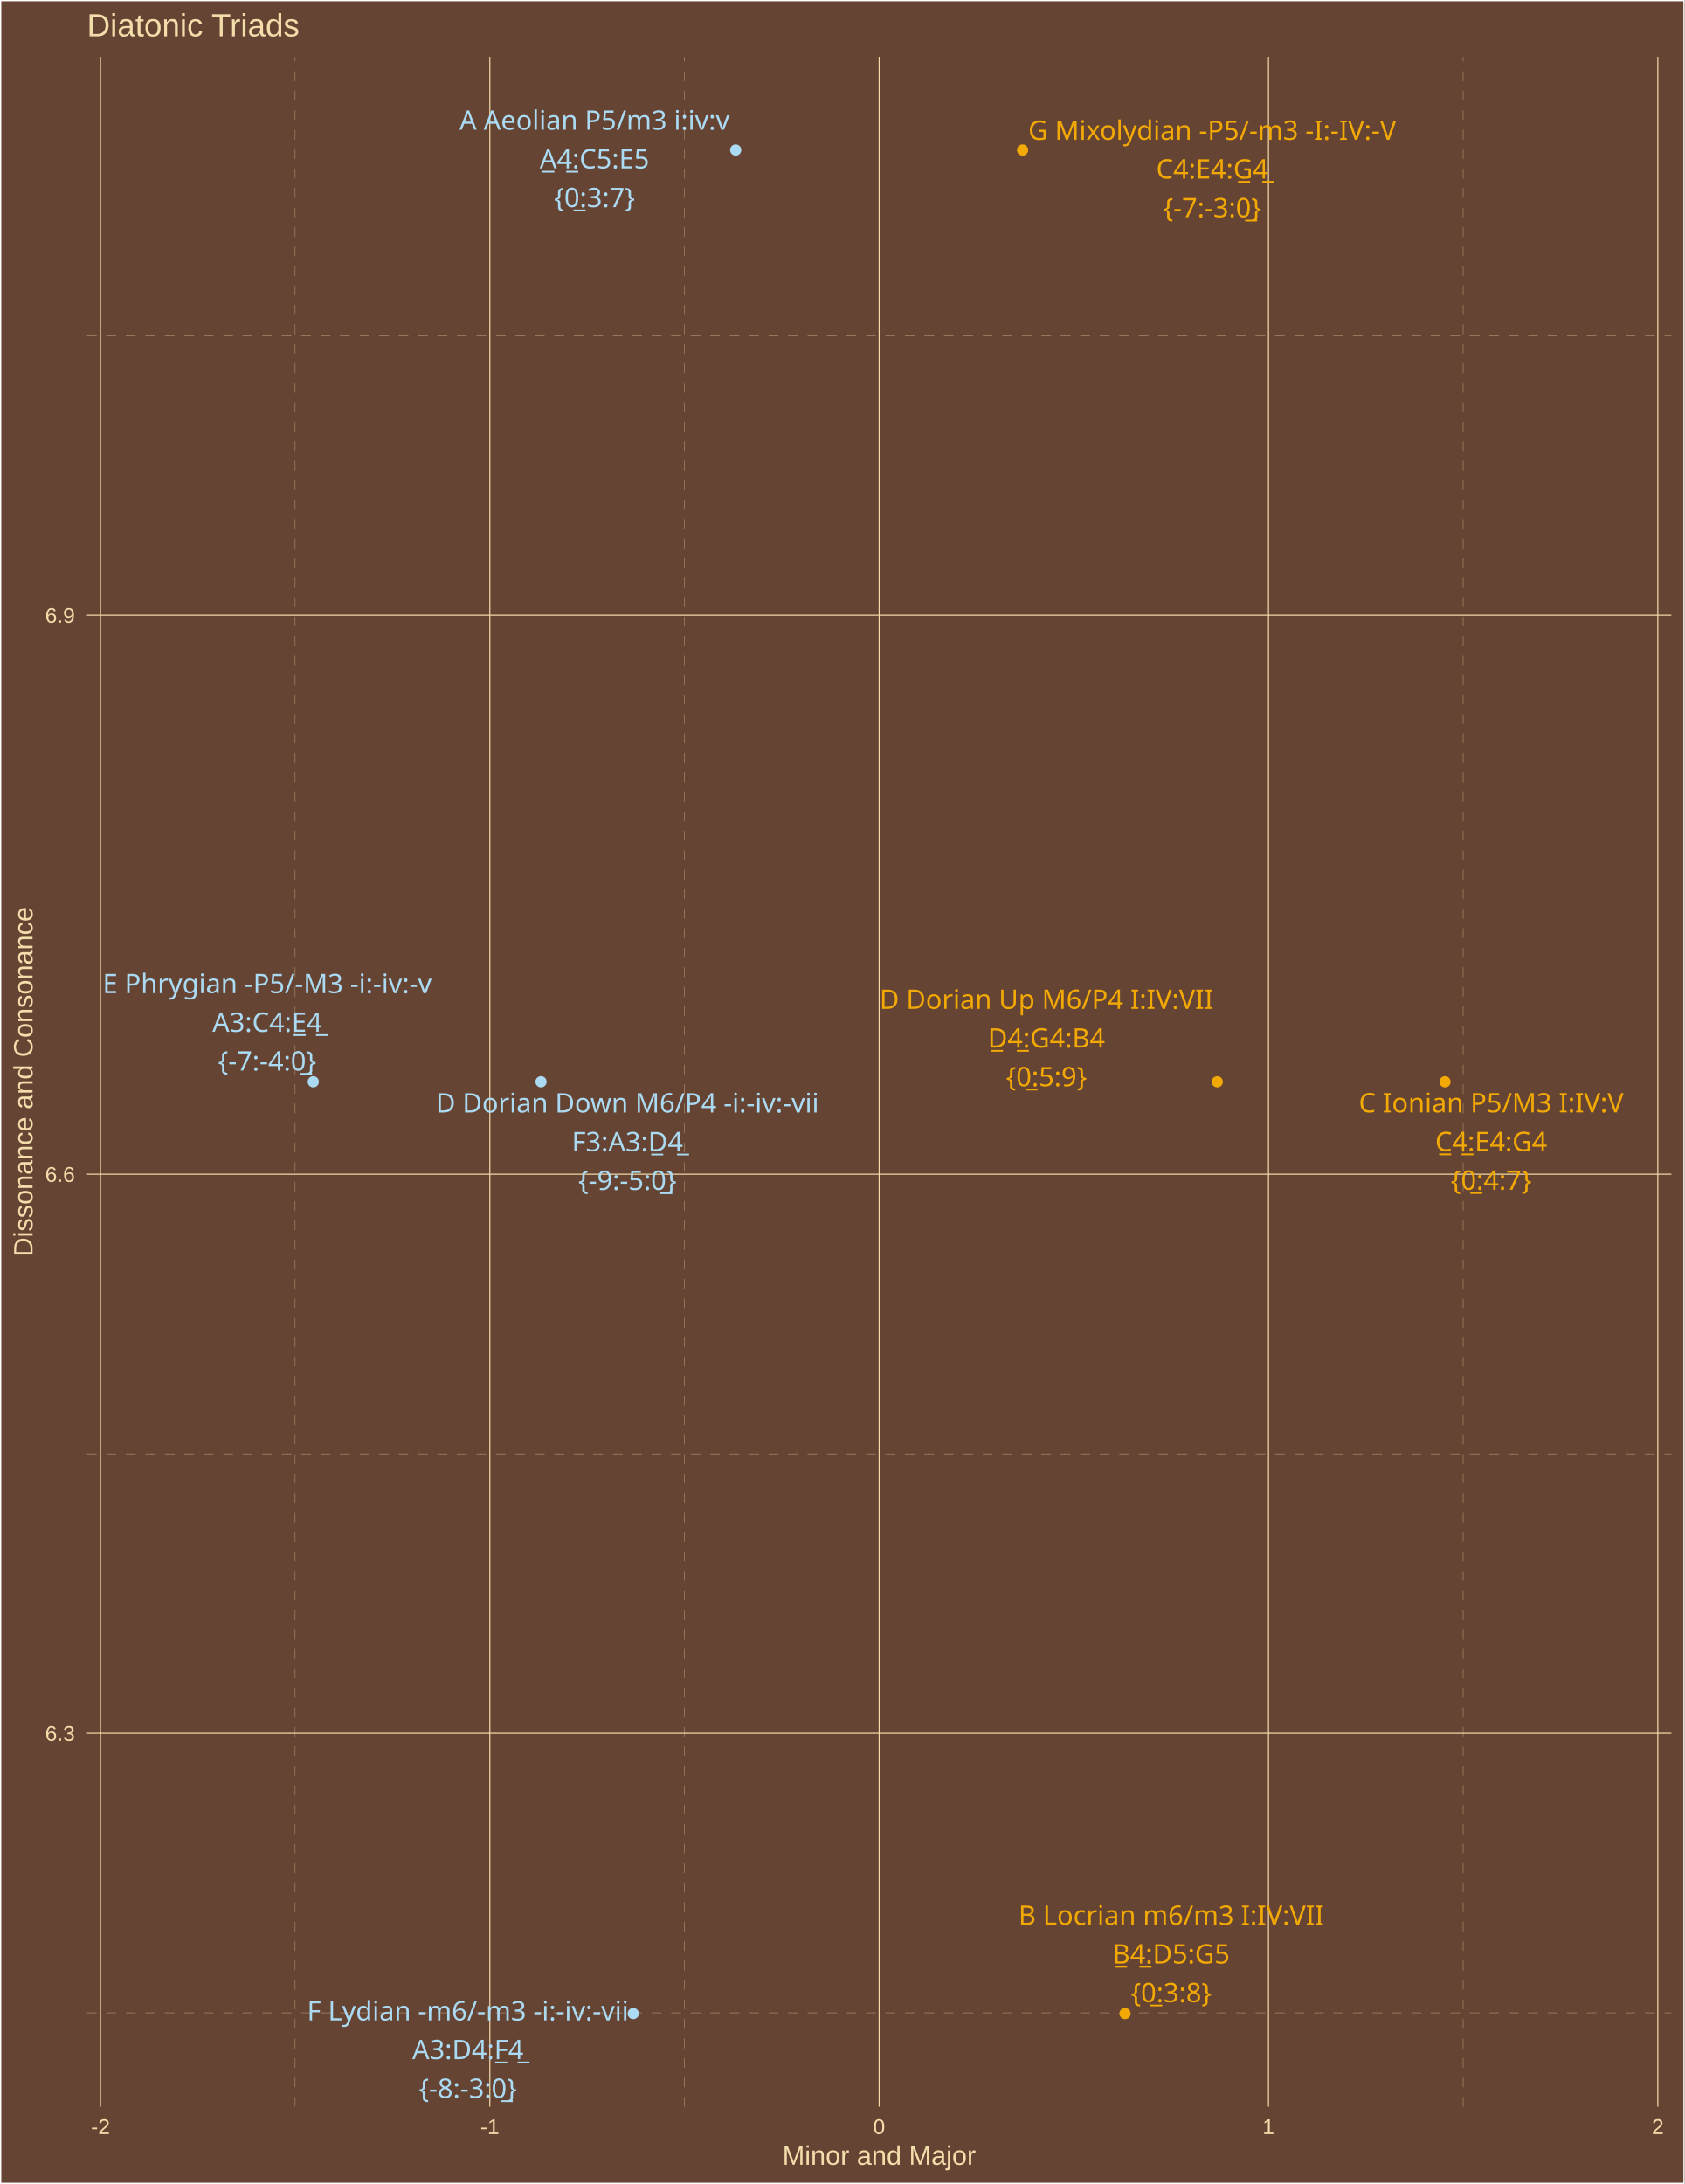
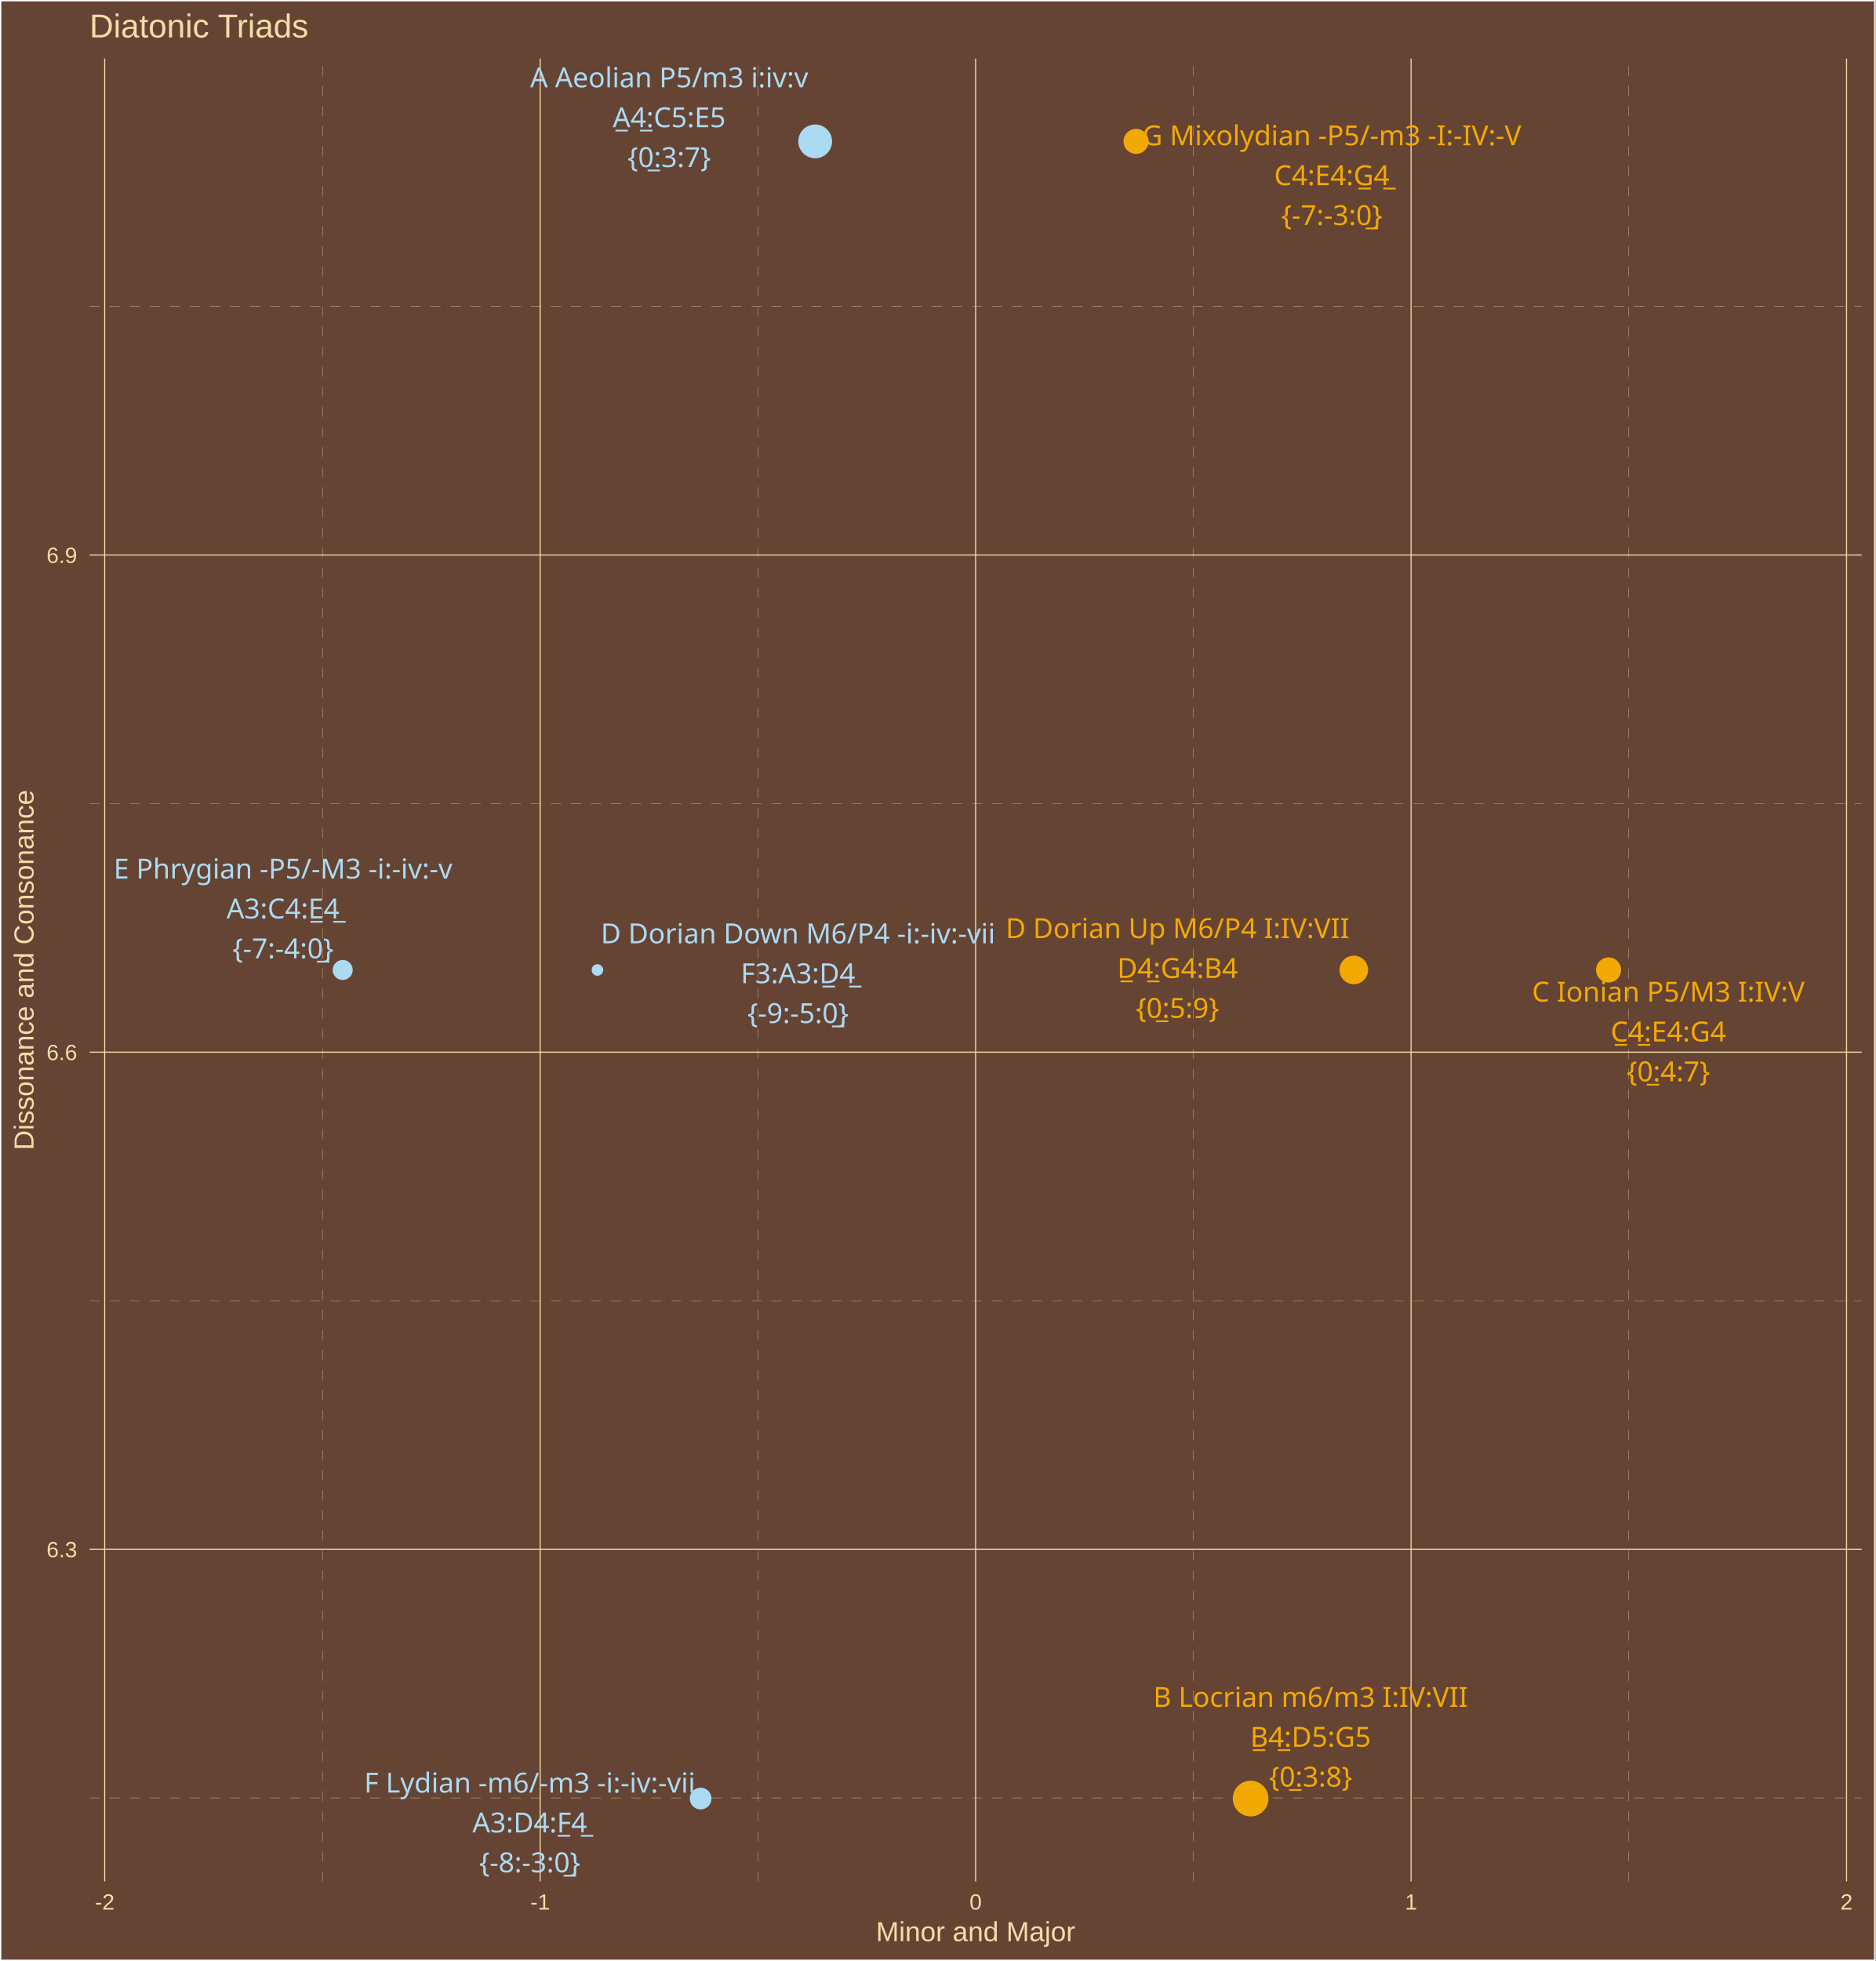
- <svg xmlns="http://www.w3.org/2000/svg" class="svglite" width="692.00pt" height="897.00pt" viewBox="0 0 692.00 897.00">
+ <svg xmlns="http://www.w3.org/2000/svg" class="svglite" width="748.00pt" height="782.00pt" viewBox="0 0 748.00 782.00">
  <defs>
    <style type="text/css">
    .svglite line, .svglite polyline, .svglite polygon, .svglite path, .svglite rect, .svglite circle {
      fill: none;
      stroke: #000000;
      stroke-linecap: round;
      stroke-linejoin: round;
      stroke-miterlimit: 10.00;
    }
    .svglite text {
      white-space: pre;
    }
  </style>
  </defs>
  <rect width="100%" height="100%" style="stroke: none; fill: #664433;" />
  <defs>
-     <clipPath id="cpMC4wMHw2OTIuMDB8MC4wMHw4OTcuMDA=">
-       <rect x="0.00" y="0.00" width="692.00" height="897.00" />
+     <clipPath id="cpMC4wMHw3NDguMDB8MC4wMHw3ODIuMDA=">
+       <rect x="0.00" y="0.00" width="748.00" height="782.00" />
    </clipPath>
  </defs>
-   <g clip-path="url(#cpMC4wMHw2OTIuMDB8MC4wMHw4OTcuMDA=)">
-     <rect x="-0" y="0" width="692.00" height="897.00" style="stroke-width: 1.07; stroke: #FFFFFF; fill: #664433;" />
+   <g clip-path="url(#cpMC4wMHw3NDguMDB8MC4wMHw3ODIuMDA=)">
+     <rect x="-0" y="0" width="748.00" height="782.00" style="stroke-width: 1.07; stroke: #FFFFFF; fill: #664433;" />
  </g>
  <defs>
-     <clipPath id="cpMzUuNzF8Njg2LjUyfDIzLjM0fDg2NS4yNw==">
-       <rect x="35.71" y="23.34" width="650.81" height="841.93" />
+     <clipPath id="cpMzUuNzF8NzQyLjUyfDIzLjM0fDc1MC4yNw==">
+       <rect x="35.71" y="23.34" width="706.81" height="726.93" />
    </clipPath>
  </defs>
-   <g clip-path="url(#cpMzUuNzF8Njg2LjUyfDIzLjM0fDg2NS4yNw==)">
-     <rect x="35.71" y="23.34" width="650.81" height="841.93" style="stroke-width: 1.07; stroke: none; fill: #664433;" />
-     <polyline points="35.71,826.69 686.52,826.69 " style="stroke-width: 0.11; stroke: #F3DDAB; stroke-dasharray: 4.00,4.00; stroke-linecap: butt;" />
-     <polyline points="35.71,597.08 686.52,597.08 " style="stroke-width: 0.11; stroke: #F3DDAB; stroke-dasharray: 4.00,4.00; stroke-linecap: butt;" />
-     <polyline points="35.71,367.46 686.52,367.46 " style="stroke-width: 0.11; stroke: #F3DDAB; stroke-dasharray: 4.00,4.00; stroke-linecap: butt;" />
-     <polyline points="35.71,137.84 686.52,137.84 " style="stroke-width: 0.11; stroke: #F3DDAB; stroke-dasharray: 4.00,4.00; stroke-linecap: butt;" />
-     <polyline points="121.24,865.27 121.24,23.34 " style="stroke-width: 0.11; stroke: #F3DDAB; stroke-dasharray: 4.00,4.00; stroke-linecap: butt;" />
-     <polyline points="281.16,865.27 281.16,23.34 " style="stroke-width: 0.11; stroke: #F3DDAB; stroke-dasharray: 4.00,4.00; stroke-linecap: butt;" />
-     <polyline points="441.07,865.27 441.07,23.34 " style="stroke-width: 0.11; stroke: #F3DDAB; stroke-dasharray: 4.00,4.00; stroke-linecap: butt;" />
-     <polyline points="600.99,865.27 600.99,23.34 " style="stroke-width: 0.11; stroke: #F3DDAB; stroke-dasharray: 4.00,4.00; stroke-linecap: butt;" />
-     <polyline points="35.71,711.88 686.52,711.88 " style="stroke-width: 0.43; stroke: #F3DDAB; stroke-linecap: butt;" />
-     <polyline points="35.71,482.27 686.52,482.27 " style="stroke-width: 0.43; stroke: #F3DDAB; stroke-linecap: butt;" />
-     <polyline points="35.71,252.65 686.52,252.65 " style="stroke-width: 0.43; stroke: #F3DDAB; stroke-linecap: butt;" />
-     <polyline points="41.28,865.27 41.28,23.34 " style="stroke-width: 0.43; stroke: #F3DDAB; stroke-linecap: butt;" />
-     <polyline points="201.20,865.27 201.20,23.34 " style="stroke-width: 0.43; stroke: #F3DDAB; stroke-linecap: butt;" />
-     <polyline points="361.11,865.27 361.11,23.34 " style="stroke-width: 0.43; stroke: #F3DDAB; stroke-linecap: butt;" />
-     <polyline points="521.03,865.27 521.03,23.34 " style="stroke-width: 0.43; stroke: #F3DDAB; stroke-linecap: butt;" />
-     <polyline points="680.95,865.27 680.95,23.34 " style="stroke-width: 0.43; stroke: #F3DDAB; stroke-linecap: butt;" />
-     <circle cx="593.55" cy="444.30" r="1.95" style="stroke-width: 0.71; stroke: #F3A904; fill: #F3A904;" />
-     <circle cx="128.68" cy="444.30" r="1.95" style="stroke-width: 0.71; stroke: #ABDAF3; fill: #ABDAF3;" />
-     <circle cx="302.19" cy="61.61" r="1.95" style="stroke-width: 0.71; stroke: #ABDAF3; fill: #ABDAF3;" />
-     <circle cx="420.04" cy="61.61" r="1.95" style="stroke-width: 0.71; stroke: #F3A904; fill: #F3A904;" />
-     <circle cx="500.00" cy="444.30" r="1.95" style="stroke-width: 0.71; stroke: #F3A904; fill: #F3A904;" />
-     <circle cx="222.23" cy="444.30" r="1.95" style="stroke-width: 0.71; stroke: #ABDAF3; fill: #ABDAF3;" />
-     <circle cx="462.11" cy="827.00" r="1.95" style="stroke-width: 0.71; stroke: #F3A904; fill: #F3A904;" />
-     <circle cx="260.12" cy="827.00" r="1.95" style="stroke-width: 0.71; stroke: #ABDAF3; fill: #ABDAF3;" />
-     <text x="612.51" y="456.87" text-anchor="middle" style="font-size: 11.04px;fill: #F3A904; font-family: &quot;Arial Unicode MS&quot;;" textLength="106.08px" lengthAdjust="spacingAndGlyphs">C Ionian P5/M3 I:IV:V</text>
-     <text x="612.51" y="472.77" text-anchor="middle" style="font-size: 11.04px;fill: #F3A904; font-family: &quot;Arial Unicode MS&quot;;" textLength="48.44px" lengthAdjust="spacingAndGlyphs">C̲4̲:E4:G4</text>
-     <text x="612.51" y="488.66" text-anchor="middle" style="font-size: 11.04px;fill: #F3A904; font-family: &quot;Arial Unicode MS&quot;;" textLength="31.91px" lengthAdjust="spacingAndGlyphs">{0̲:4:7}</text>
-     <text x="109.74" y="407.88" text-anchor="middle" style="font-size: 11.04px;fill: #ABDAF3; font-family: &quot;Arial Unicode MS&quot;;" textLength="132.39px" lengthAdjust="spacingAndGlyphs">E Phrygian -P5/-M3 -i:-iv:-v</text>
-     <text x="109.74" y="423.78" text-anchor="middle" style="font-size: 11.04px;fill: #ABDAF3; font-family: &quot;Arial Unicode MS&quot;;" textLength="47.22px" lengthAdjust="spacingAndGlyphs">A3:C4:E̲4̲</text>
-     <text x="109.74" y="439.68" text-anchor="middle" style="font-size: 11.04px;fill: #ABDAF3; font-family: &quot;Arial Unicode MS&quot;;" textLength="39.25px" lengthAdjust="spacingAndGlyphs">{-7:-4:0̲}</text>
-     <text x="244.18" y="53.27" text-anchor="middle" style="font-size: 11.04px;fill: #ABDAF3; font-family: &quot;Arial Unicode MS&quot;;" textLength="107.29px" lengthAdjust="spacingAndGlyphs">A Aeolian P5/m3 i:iv:v</text>
-     <text x="244.18" y="69.16" text-anchor="middle" style="font-size: 11.04px;fill: #ABDAF3; font-family: &quot;Arial Unicode MS&quot;;" textLength="47.22px" lengthAdjust="spacingAndGlyphs">A̲4̲:C5:E5</text>
-     <text x="244.18" y="85.06" text-anchor="middle" style="font-size: 11.04px;fill: #ABDAF3; font-family: &quot;Arial Unicode MS&quot;;" textLength="31.91px" lengthAdjust="spacingAndGlyphs">{0̲:3:7}</text>
-     <text x="497.92" y="57.43" text-anchor="middle" style="font-size: 11.04px;fill: #F3A904; font-family: &quot;Arial Unicode MS&quot;;" textLength="147.11px" lengthAdjust="spacingAndGlyphs">G Mixolydian -P5/-m3 -I:-IV:-V</text>
-     <text x="497.92" y="73.33" text-anchor="middle" style="font-size: 11.04px;fill: #F3A904; font-family: &quot;Arial Unicode MS&quot;;" textLength="48.44px" lengthAdjust="spacingAndGlyphs">C4:E4:G̲4̲</text>
-     <text x="497.92" y="89.23" text-anchor="middle" style="font-size: 11.04px;fill: #F3A904; font-family: &quot;Arial Unicode MS&quot;;" textLength="39.25px" lengthAdjust="spacingAndGlyphs">{-7:-3:0̲}</text>
-     <text x="429.83" y="414.34" text-anchor="middle" style="font-size: 11.04px;fill: #F3A904; font-family: &quot;Arial Unicode MS&quot;;" textLength="131.82px" lengthAdjust="spacingAndGlyphs">D Dorian Up M6/P4 I:IV:VII</text>
-     <text x="429.83" y="430.24" text-anchor="middle" style="font-size: 11.04px;fill: #F3A904; font-family: &quot;Arial Unicode MS&quot;;" textLength="48.44px" lengthAdjust="spacingAndGlyphs">D̲4̲:G4:B4</text>
-     <text x="429.83" y="446.14" text-anchor="middle" style="font-size: 11.04px;fill: #F3A904; font-family: &quot;Arial Unicode MS&quot;;" textLength="31.91px" lengthAdjust="spacingAndGlyphs">{0̲:5:9}</text>
-     <text x="257.70" y="456.92" text-anchor="middle" style="font-size: 11.04px;fill: #ABDAF3; font-family: &quot;Arial Unicode MS&quot;;" textLength="150.77px" lengthAdjust="spacingAndGlyphs">D Dorian Down M6/P4 -i:-iv:-vii</text>
-     <text x="257.70" y="472.82" text-anchor="middle" style="font-size: 11.04px;fill: #ABDAF3; font-family: &quot;Arial Unicode MS&quot;;" textLength="46.60px" lengthAdjust="spacingAndGlyphs">F3:A3:D̲4̲</text>
-     <text x="257.70" y="488.72" text-anchor="middle" style="font-size: 11.04px;fill: #ABDAF3; font-family: &quot;Arial Unicode MS&quot;;" textLength="39.25px" lengthAdjust="spacingAndGlyphs">{-9:-5:0̲}</text>
-     <text x="481.08" y="790.54" text-anchor="middle" style="font-size: 11.04px;fill: #F3A904; font-family: &quot;Arial Unicode MS&quot;;" textLength="119.56px" lengthAdjust="spacingAndGlyphs">B Locrian m6/m3 I:IV:VII</text>
-     <text x="481.08" y="806.44" text-anchor="middle" style="font-size: 11.04px;fill: #F3A904; font-family: &quot;Arial Unicode MS&quot;;" textLength="48.44px" lengthAdjust="spacingAndGlyphs">B̲4̲:D5:G5</text>
-     <text x="481.08" y="822.33" text-anchor="middle" style="font-size: 11.04px;fill: #F3A904; font-family: &quot;Arial Unicode MS&quot;;" textLength="31.91px" lengthAdjust="spacingAndGlyphs">{0̲:3:8}</text>
-     <text x="192.18" y="829.82" text-anchor="middle" style="font-size: 11.04px;fill: #ABDAF3; font-family: &quot;Arial Unicode MS&quot;;" textLength="127.47px" lengthAdjust="spacingAndGlyphs">F Lydian -m6/-m3 -i:-iv:-vii</text>
-     <text x="192.18" y="845.71" text-anchor="middle" style="font-size: 11.04px;fill: #ABDAF3; font-family: &quot;Arial Unicode MS&quot;;" textLength="46.60px" lengthAdjust="spacingAndGlyphs">A3:D4:F̲4̲</text>
-     <text x="192.18" y="861.61" text-anchor="middle" style="font-size: 11.04px;fill: #ABDAF3; font-family: &quot;Arial Unicode MS&quot;;" textLength="39.25px" lengthAdjust="spacingAndGlyphs">{-8:-3:0̲}</text>
+   <g clip-path="url(#cpMzUuNzF8NzQyLjUyfDIzLjM0fDc1MC4yNw==)">
+     <rect x="35.71" y="23.34" width="706.81" height="726.93" style="stroke-width: 1.07; stroke: none; fill: #664433;" />
+     <polyline points="35.71,716.96 742.52,716.96 " style="stroke-width: 0.11; stroke: #F3DDAB; stroke-dasharray: 4.00,4.00; stroke-linecap: butt;" />
+     <polyline points="35.71,518.71 742.52,518.71 " style="stroke-width: 0.11; stroke: #F3DDAB; stroke-dasharray: 4.00,4.00; stroke-linecap: butt;" />
+     <polyline points="35.71,320.45 742.52,320.45 " style="stroke-width: 0.11; stroke: #F3DDAB; stroke-dasharray: 4.00,4.00; stroke-linecap: butt;" />
+     <polyline points="35.71,122.20 742.52,122.20 " style="stroke-width: 0.11; stroke: #F3DDAB; stroke-dasharray: 4.00,4.00; stroke-linecap: butt;" />
+     <polyline points="128.60,750.27 128.60,23.34 " style="stroke-width: 0.11; stroke: #F3DDAB; stroke-dasharray: 4.00,4.00; stroke-linecap: butt;" />
+     <polyline points="302.27,750.27 302.27,23.34 " style="stroke-width: 0.11; stroke: #F3DDAB; stroke-dasharray: 4.00,4.00; stroke-linecap: butt;" />
+     <polyline points="475.95,750.27 475.95,23.34 " style="stroke-width: 0.11; stroke: #F3DDAB; stroke-dasharray: 4.00,4.00; stroke-linecap: butt;" />
+     <polyline points="649.63,750.27 649.63,23.34 " style="stroke-width: 0.11; stroke: #F3DDAB; stroke-dasharray: 4.00,4.00; stroke-linecap: butt;" />
+     <polyline points="35.71,617.84 742.52,617.84 " style="stroke-width: 0.43; stroke: #F3DDAB; stroke-linecap: butt;" />
+     <polyline points="35.71,419.58 742.52,419.58 " style="stroke-width: 0.43; stroke: #F3DDAB; stroke-linecap: butt;" />
+     <polyline points="35.71,221.33 742.52,221.33 " style="stroke-width: 0.43; stroke: #F3DDAB; stroke-linecap: butt;" />
+     <polyline points="41.76,750.27 41.76,23.34 " style="stroke-width: 0.43; stroke: #F3DDAB; stroke-linecap: butt;" />
+     <polyline points="215.44,750.27 215.44,23.34 " style="stroke-width: 0.43; stroke: #F3DDAB; stroke-linecap: butt;" />
+     <polyline points="389.11,750.27 389.11,23.34 " style="stroke-width: 0.43; stroke: #F3DDAB; stroke-linecap: butt;" />
+     <polyline points="562.79,750.27 562.79,23.34 " style="stroke-width: 0.43; stroke: #F3DDAB; stroke-linecap: butt;" />
+     <polyline points="736.47,750.27 736.47,23.34 " style="stroke-width: 0.43; stroke: #F3DDAB; stroke-linecap: butt;" />
+     <circle cx="641.55" cy="386.80" r="1.95" style="stroke-width: 0.71; stroke: #F3A904; fill: #F3A904;" />
+     <circle cx="136.68" cy="386.80" r="1.95" style="stroke-width: 0.71; stroke: #ABDAF3; fill: #ABDAF3;" />
+     <circle cx="325.12" cy="56.38" r="1.95" style="stroke-width: 0.71; stroke: #ABDAF3; fill: #ABDAF3;" />
+     <circle cx="453.11" cy="56.38" r="1.95" style="stroke-width: 0.71; stroke: #F3A904; fill: #F3A904;" />
+     <circle cx="539.95" cy="386.80" r="1.95" style="stroke-width: 0.71; stroke: #F3A904; fill: #F3A904;" />
+     <circle cx="238.28" cy="386.80" r="1.95" style="stroke-width: 0.71; stroke: #ABDAF3; fill: #ABDAF3;" />
+     <circle cx="498.80" cy="717.22" r="1.95" style="stroke-width: 0.71; stroke: #F3A904; fill: #F3A904;" />
+     <circle cx="279.43" cy="717.22" r="1.95" style="stroke-width: 0.71; stroke: #ABDAF3; fill: #ABDAF3;" />
+     <circle cx="641.55" cy="386.80" r="4.65" style="stroke-width: 0.71; stroke: #F3A904; fill: #F3A904;" />
+     <circle cx="136.68" cy="386.80" r="3.64" style="stroke-width: 0.71; stroke: #ABDAF3; fill: #ABDAF3;" />
+     <circle cx="325.12" cy="56.38" r="6.38" style="stroke-width: 0.71; stroke: #ABDAF3; fill: #ABDAF3;" />
+     <circle cx="453.11" cy="56.38" r="4.65" style="stroke-width: 0.71; stroke: #F3A904; fill: #F3A904;" />
+     <circle cx="539.95" cy="386.80" r="5.34" style="stroke-width: 0.71; stroke: #F3A904; fill: #F3A904;" />
+     <circle cx="238.28" cy="386.80" r="1.42" style="stroke-width: 0.71; stroke: #ABDAF3; fill: #ABDAF3;" />
+     <circle cx="498.80" cy="717.22" r="6.76" style="stroke-width: 0.71; stroke: #F3A904; fill: #F3A904;" />
+     <circle cx="279.43" cy="717.22" r="3.98" style="stroke-width: 0.71; stroke: #ABDAF3; fill: #ABDAF3;" />
+     <text x="665.40" y="399.41" text-anchor="middle" style="font-size: 11.04px;fill: #F3A904; font-family: &quot;Arial Unicode MS&quot;;" textLength="106.08px" lengthAdjust="spacingAndGlyphs">C Ionian P5/M3 I:IV:V</text>
+     <text x="665.40" y="415.31" text-anchor="middle" style="font-size: 11.04px;fill: #F3A904; font-family: &quot;Arial Unicode MS&quot;;" textLength="48.44px" lengthAdjust="spacingAndGlyphs">C̲4̲:E4:G4</text>
+     <text x="665.40" y="431.20" text-anchor="middle" style="font-size: 11.04px;fill: #F3A904; font-family: &quot;Arial Unicode MS&quot;;" textLength="31.91px" lengthAdjust="spacingAndGlyphs">{0̲:4:7}</text>
+     <text x="112.88" y="350.35" text-anchor="middle" style="font-size: 11.04px;fill: #ABDAF3; font-family: &quot;Arial Unicode MS&quot;;" textLength="132.39px" lengthAdjust="spacingAndGlyphs">E Phrygian -P5/-M3 -i:-iv:-v</text>
+     <text x="112.88" y="366.24" text-anchor="middle" style="font-size: 11.04px;fill: #ABDAF3; font-family: &quot;Arial Unicode MS&quot;;" textLength="47.22px" lengthAdjust="spacingAndGlyphs">A3:C4:E̲4̲</text>
+     <text x="112.88" y="382.14" text-anchor="middle" style="font-size: 11.04px;fill: #ABDAF3; font-family: &quot;Arial Unicode MS&quot;;" textLength="39.25px" lengthAdjust="spacingAndGlyphs">{-7:-4:0̲}</text>
+     <text x="266.90" y="34.83" text-anchor="middle" style="font-size: 11.04px;fill: #ABDAF3; font-family: &quot;Arial Unicode MS&quot;;" textLength="107.29px" lengthAdjust="spacingAndGlyphs">A Aeolian P5/m3 i:iv:v</text>
+     <text x="266.90" y="50.73" text-anchor="middle" style="font-size: 11.04px;fill: #ABDAF3; font-family: &quot;Arial Unicode MS&quot;;" textLength="47.22px" lengthAdjust="spacingAndGlyphs">A̲4̲:C5:E5</text>
+     <text x="266.90" y="66.63" text-anchor="middle" style="font-size: 11.04px;fill: #ABDAF3; font-family: &quot;Arial Unicode MS&quot;;" textLength="31.91px" lengthAdjust="spacingAndGlyphs">{0̲:3:7}</text>
+     <text x="531.18" y="57.94" text-anchor="middle" style="font-size: 11.04px;fill: #F3A904; font-family: &quot;Arial Unicode MS&quot;;" textLength="147.11px" lengthAdjust="spacingAndGlyphs">G Mixolydian -P5/-m3 -I:-IV:-V</text>
+     <text x="531.18" y="73.84" text-anchor="middle" style="font-size: 11.04px;fill: #F3A904; font-family: &quot;Arial Unicode MS&quot;;" textLength="48.44px" lengthAdjust="spacingAndGlyphs">C4:E4:G̲4̲</text>
+     <text x="531.18" y="89.74" text-anchor="middle" style="font-size: 11.04px;fill: #F3A904; font-family: &quot;Arial Unicode MS&quot;;" textLength="39.25px" lengthAdjust="spacingAndGlyphs">{-7:-3:0̲}</text>
+     <text x="469.64" y="374.09" text-anchor="middle" style="font-size: 11.04px;fill: #F3A904; font-family: &quot;Arial Unicode MS&quot;;" textLength="131.82px" lengthAdjust="spacingAndGlyphs">D Dorian Up M6/P4 I:IV:VII</text>
+     <text x="469.64" y="389.99" text-anchor="middle" style="font-size: 11.04px;fill: #F3A904; font-family: &quot;Arial Unicode MS&quot;;" textLength="48.44px" lengthAdjust="spacingAndGlyphs">D̲4̲:G4:B4</text>
+     <text x="469.64" y="405.89" text-anchor="middle" style="font-size: 11.04px;fill: #F3A904; font-family: &quot;Arial Unicode MS&quot;;" textLength="31.91px" lengthAdjust="spacingAndGlyphs">{0̲:5:9}</text>
+     <text x="318.28" y="376.17" text-anchor="middle" style="font-size: 11.04px;fill: #ABDAF3; font-family: &quot;Arial Unicode MS&quot;;" textLength="150.77px" lengthAdjust="spacingAndGlyphs">D Dorian Down M6/P4 -i:-iv:-vii</text>
+     <text x="318.28" y="392.07" text-anchor="middle" style="font-size: 11.04px;fill: #ABDAF3; font-family: &quot;Arial Unicode MS&quot;;" textLength="46.60px" lengthAdjust="spacingAndGlyphs">F3:A3:D̲4̲</text>
+     <text x="318.28" y="407.96" text-anchor="middle" style="font-size: 11.04px;fill: #ABDAF3; font-family: &quot;Arial Unicode MS&quot;;" textLength="39.25px" lengthAdjust="spacingAndGlyphs">{-9:-5:0̲}</text>
+     <text x="522.71" y="680.66" text-anchor="middle" style="font-size: 11.04px;fill: #F3A904; font-family: &quot;Arial Unicode MS&quot;;" textLength="119.56px" lengthAdjust="spacingAndGlyphs">B Locrian m6/m3 I:IV:VII</text>
+     <text x="522.71" y="696.56" text-anchor="middle" style="font-size: 11.04px;fill: #F3A904; font-family: &quot;Arial Unicode MS&quot;;" textLength="48.44px" lengthAdjust="spacingAndGlyphs">B̲4̲:D5:G5</text>
+     <text x="522.71" y="712.45" text-anchor="middle" style="font-size: 11.04px;fill: #F3A904; font-family: &quot;Arial Unicode MS&quot;;" textLength="31.91px" lengthAdjust="spacingAndGlyphs">{0̲:3:8}</text>
+     <text x="211.28" y="714.84" text-anchor="middle" style="font-size: 11.04px;fill: #ABDAF3; font-family: &quot;Arial Unicode MS&quot;;" textLength="127.47px" lengthAdjust="spacingAndGlyphs">F Lydian -m6/-m3 -i:-iv:-vii</text>
+     <text x="211.28" y="730.73" text-anchor="middle" style="font-size: 11.04px;fill: #ABDAF3; font-family: &quot;Arial Unicode MS&quot;;" textLength="46.60px" lengthAdjust="spacingAndGlyphs">A3:D4:F̲4̲</text>
+     <text x="211.28" y="746.63" text-anchor="middle" style="font-size: 11.04px;fill: #ABDAF3; font-family: &quot;Arial Unicode MS&quot;;" textLength="39.25px" lengthAdjust="spacingAndGlyphs">{-8:-3:0̲}</text>
  </g>
-   <g clip-path="url(#cpMC4wMHw2OTIuMDB8MC4wMHw4OTcuMDA=)">
-     <text x="30.78" y="715.04" text-anchor="end" style="font-size: 8.80px;fill: #F3DDAB; font-family: &quot;Arial&quot;;" textLength="12.23px" lengthAdjust="spacingAndGlyphs">6.3</text>
-     <text x="30.78" y="485.42" text-anchor="end" style="font-size: 8.80px;fill: #F3DDAB; font-family: &quot;Arial&quot;;" textLength="12.23px" lengthAdjust="spacingAndGlyphs">6.6</text>
-     <text x="30.78" y="255.80" text-anchor="end" style="font-size: 8.80px;fill: #F3DDAB; font-family: &quot;Arial&quot;;" textLength="12.23px" lengthAdjust="spacingAndGlyphs">6.9</text>
-     <text x="41.28" y="876.50" text-anchor="middle" style="font-size: 8.80px;fill: #F3DDAB; font-family: &quot;Arial&quot;;" textLength="7.83px" lengthAdjust="spacingAndGlyphs">-2</text>
-     <text x="201.20" y="876.50" text-anchor="middle" style="font-size: 8.80px;fill: #F3DDAB; font-family: &quot;Arial&quot;;" textLength="7.83px" lengthAdjust="spacingAndGlyphs">-1</text>
-     <text x="361.11" y="876.50" text-anchor="middle" style="font-size: 8.80px;fill: #F3DDAB; font-family: &quot;Arial&quot;;" textLength="4.90px" lengthAdjust="spacingAndGlyphs">0</text>
-     <text x="521.03" y="876.50" text-anchor="middle" style="font-size: 8.80px;fill: #F3DDAB; font-family: &quot;Arial&quot;;" textLength="4.90px" lengthAdjust="spacingAndGlyphs">1</text>
-     <text x="680.95" y="876.50" text-anchor="middle" style="font-size: 8.80px;fill: #F3DDAB; font-family: &quot;Arial&quot;;" textLength="4.90px" lengthAdjust="spacingAndGlyphs">2</text>
-     <text x="361.11" y="889.09" text-anchor="middle" style="font-size: 11.00px;fill: #F3DDAB; font-family: &quot;Arial&quot;;" textLength="79.49px" lengthAdjust="spacingAndGlyphs">Minor and Major</text>
-     <text transform="translate(13.37,444.30) rotate(-90)" text-anchor="middle" style="font-size: 11.00px;fill: #F3DDAB; font-family: &quot;Arial&quot;;" textLength="143.73px" lengthAdjust="spacingAndGlyphs">Dissonance and Consonance</text>
+   <g clip-path="url(#cpMC4wMHw3NDguMDB8MC4wMHw3ODIuMDA=)">
+     <text x="30.78" y="620.99" text-anchor="end" style="font-size: 8.80px;fill: #F3DDAB; font-family: &quot;Arial&quot;;" textLength="12.23px" lengthAdjust="spacingAndGlyphs">6.3</text>
+     <text x="30.78" y="422.74" text-anchor="end" style="font-size: 8.80px;fill: #F3DDAB; font-family: &quot;Arial&quot;;" textLength="12.23px" lengthAdjust="spacingAndGlyphs">6.6</text>
+     <text x="30.78" y="224.48" text-anchor="end" style="font-size: 8.80px;fill: #F3DDAB; font-family: &quot;Arial&quot;;" textLength="12.23px" lengthAdjust="spacingAndGlyphs">6.9</text>
+     <text x="41.76" y="761.50" text-anchor="middle" style="font-size: 8.80px;fill: #F3DDAB; font-family: &quot;Arial&quot;;" textLength="7.83px" lengthAdjust="spacingAndGlyphs">-2</text>
+     <text x="215.44" y="761.50" text-anchor="middle" style="font-size: 8.80px;fill: #F3DDAB; font-family: &quot;Arial&quot;;" textLength="7.83px" lengthAdjust="spacingAndGlyphs">-1</text>
+     <text x="389.11" y="761.50" text-anchor="middle" style="font-size: 8.80px;fill: #F3DDAB; font-family: &quot;Arial&quot;;" textLength="4.90px" lengthAdjust="spacingAndGlyphs">0</text>
+     <text x="562.79" y="761.50" text-anchor="middle" style="font-size: 8.80px;fill: #F3DDAB; font-family: &quot;Arial&quot;;" textLength="4.90px" lengthAdjust="spacingAndGlyphs">1</text>
+     <text x="736.47" y="761.50" text-anchor="middle" style="font-size: 8.80px;fill: #F3DDAB; font-family: &quot;Arial&quot;;" textLength="4.90px" lengthAdjust="spacingAndGlyphs">2</text>
+     <text x="389.11" y="774.09" text-anchor="middle" style="font-size: 11.00px;fill: #F3DDAB; font-family: &quot;Arial&quot;;" textLength="79.49px" lengthAdjust="spacingAndGlyphs">Minor and Major</text>
+     <text transform="translate(13.37,386.80) rotate(-90)" text-anchor="middle" style="font-size: 11.00px;fill: #F3DDAB; font-family: &quot;Arial&quot;;" textLength="143.73px" lengthAdjust="spacingAndGlyphs">Dissonance and Consonance</text>
    <text x="35.71" y="14.94" style="font-size: 13.20px;fill: #F3DDAB; font-family: &quot;Arial&quot;;" textLength="87.97px" lengthAdjust="spacingAndGlyphs">Diatonic Triads</text>
  </g>
</svg>
